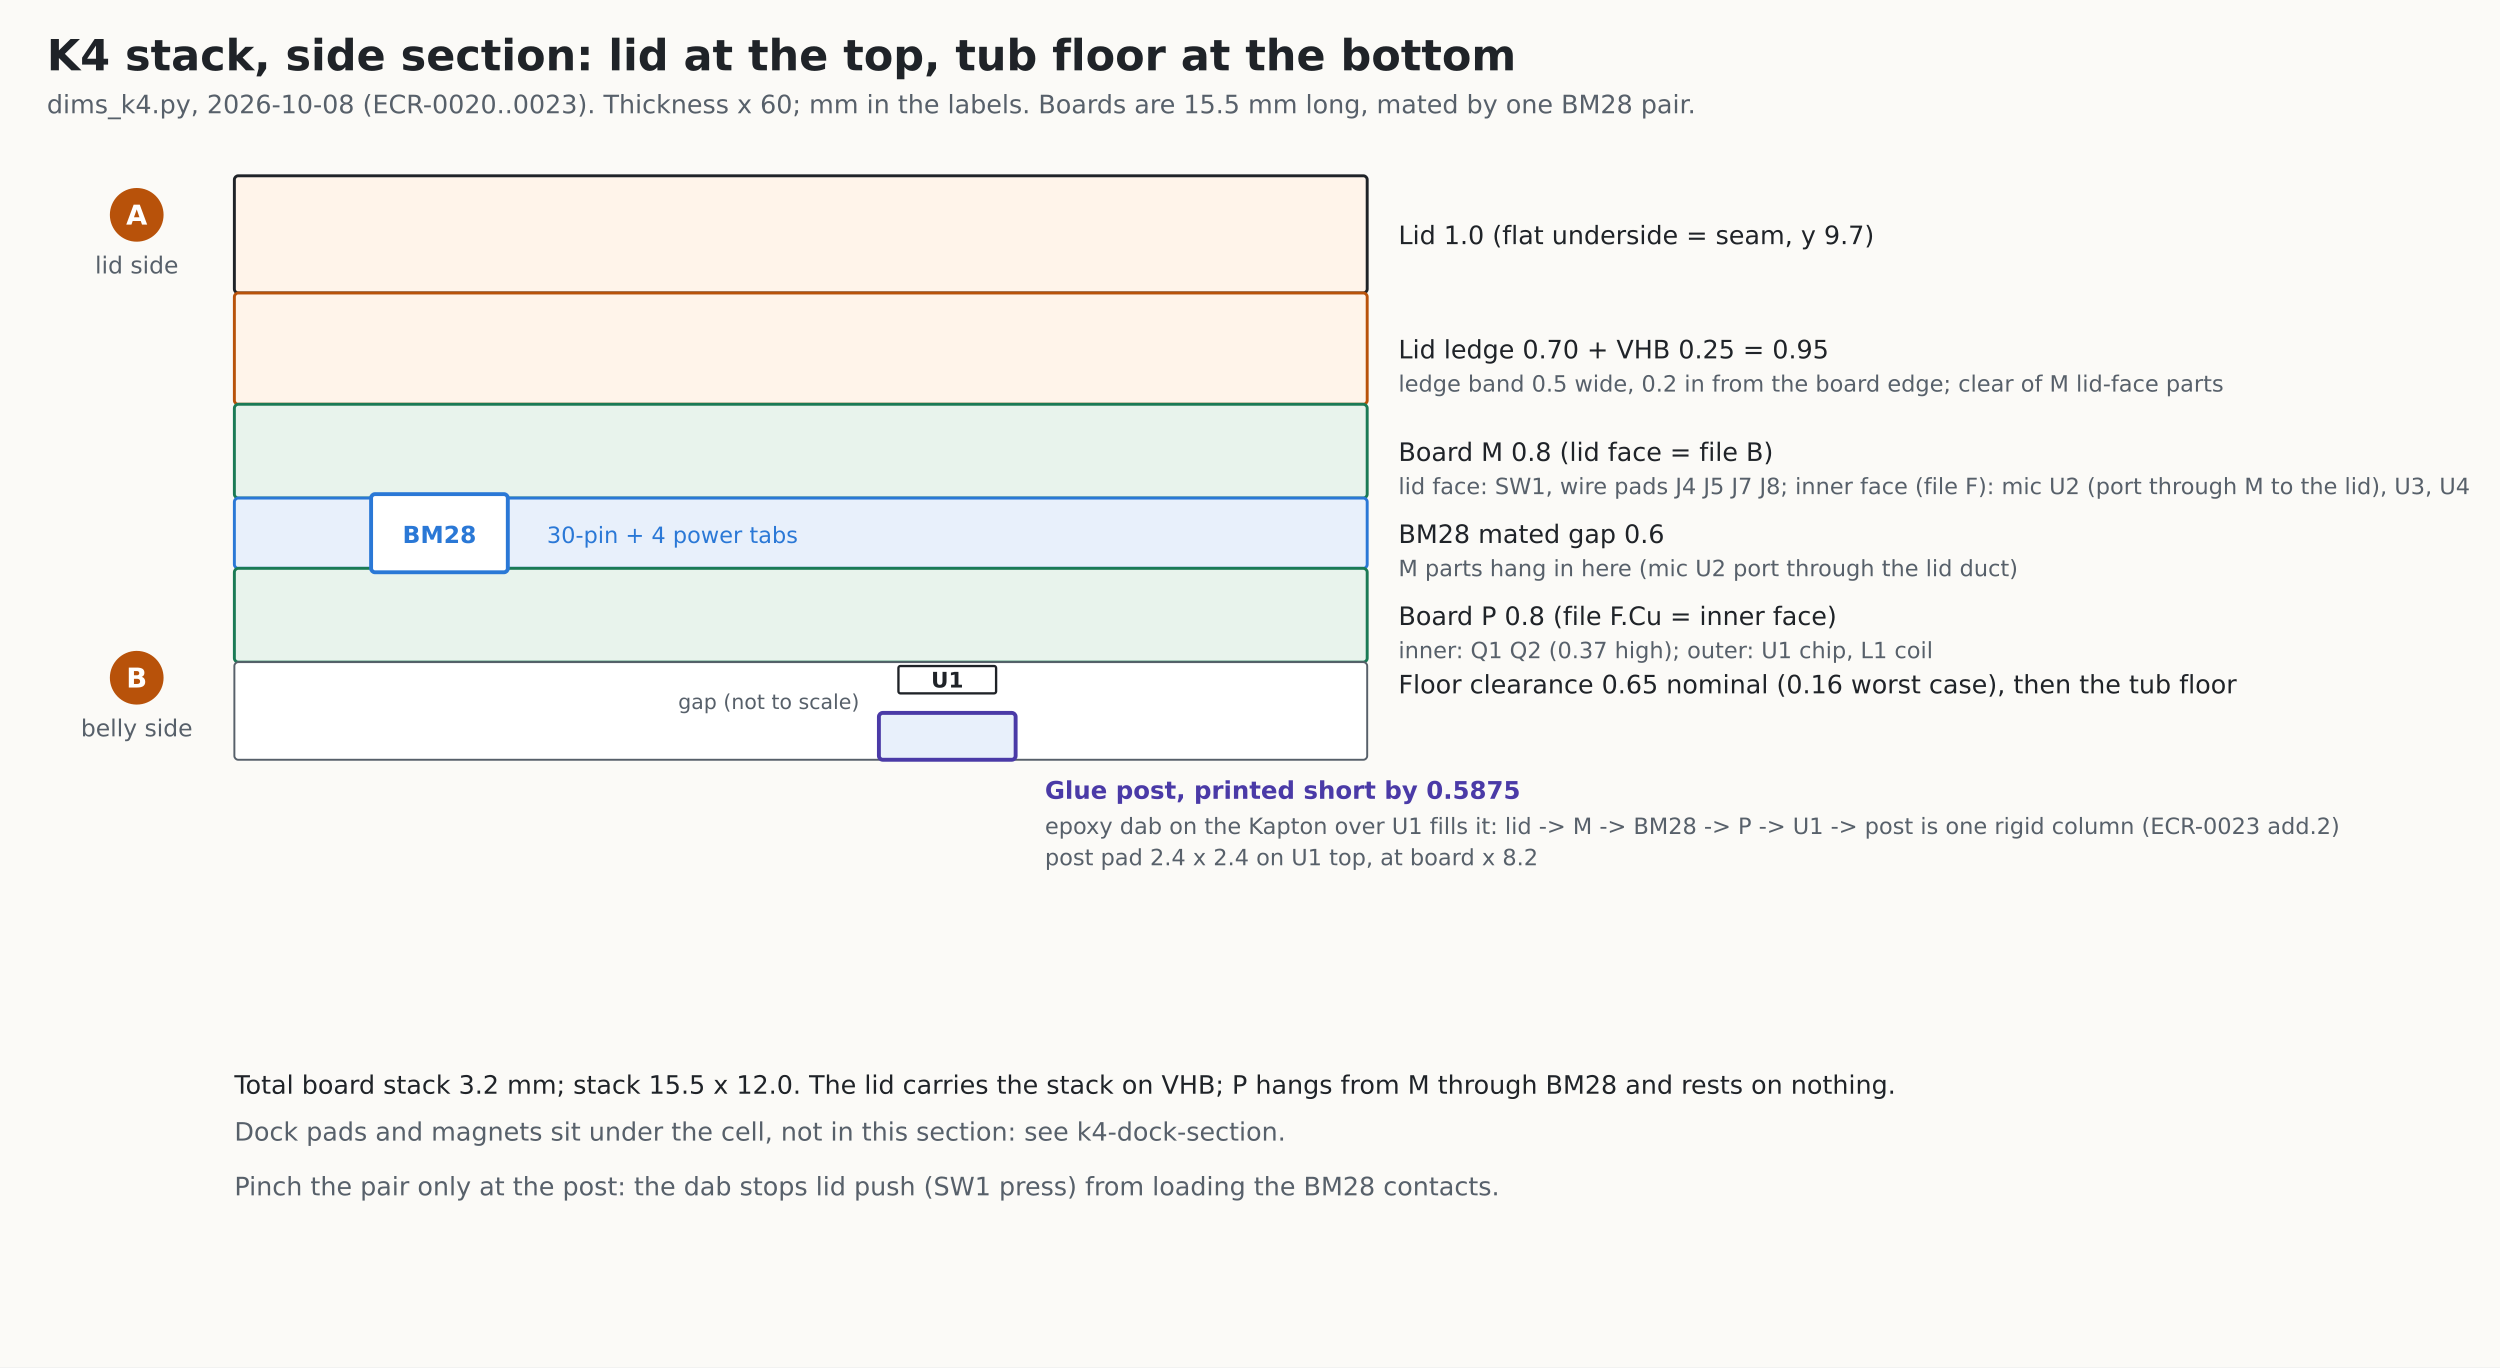
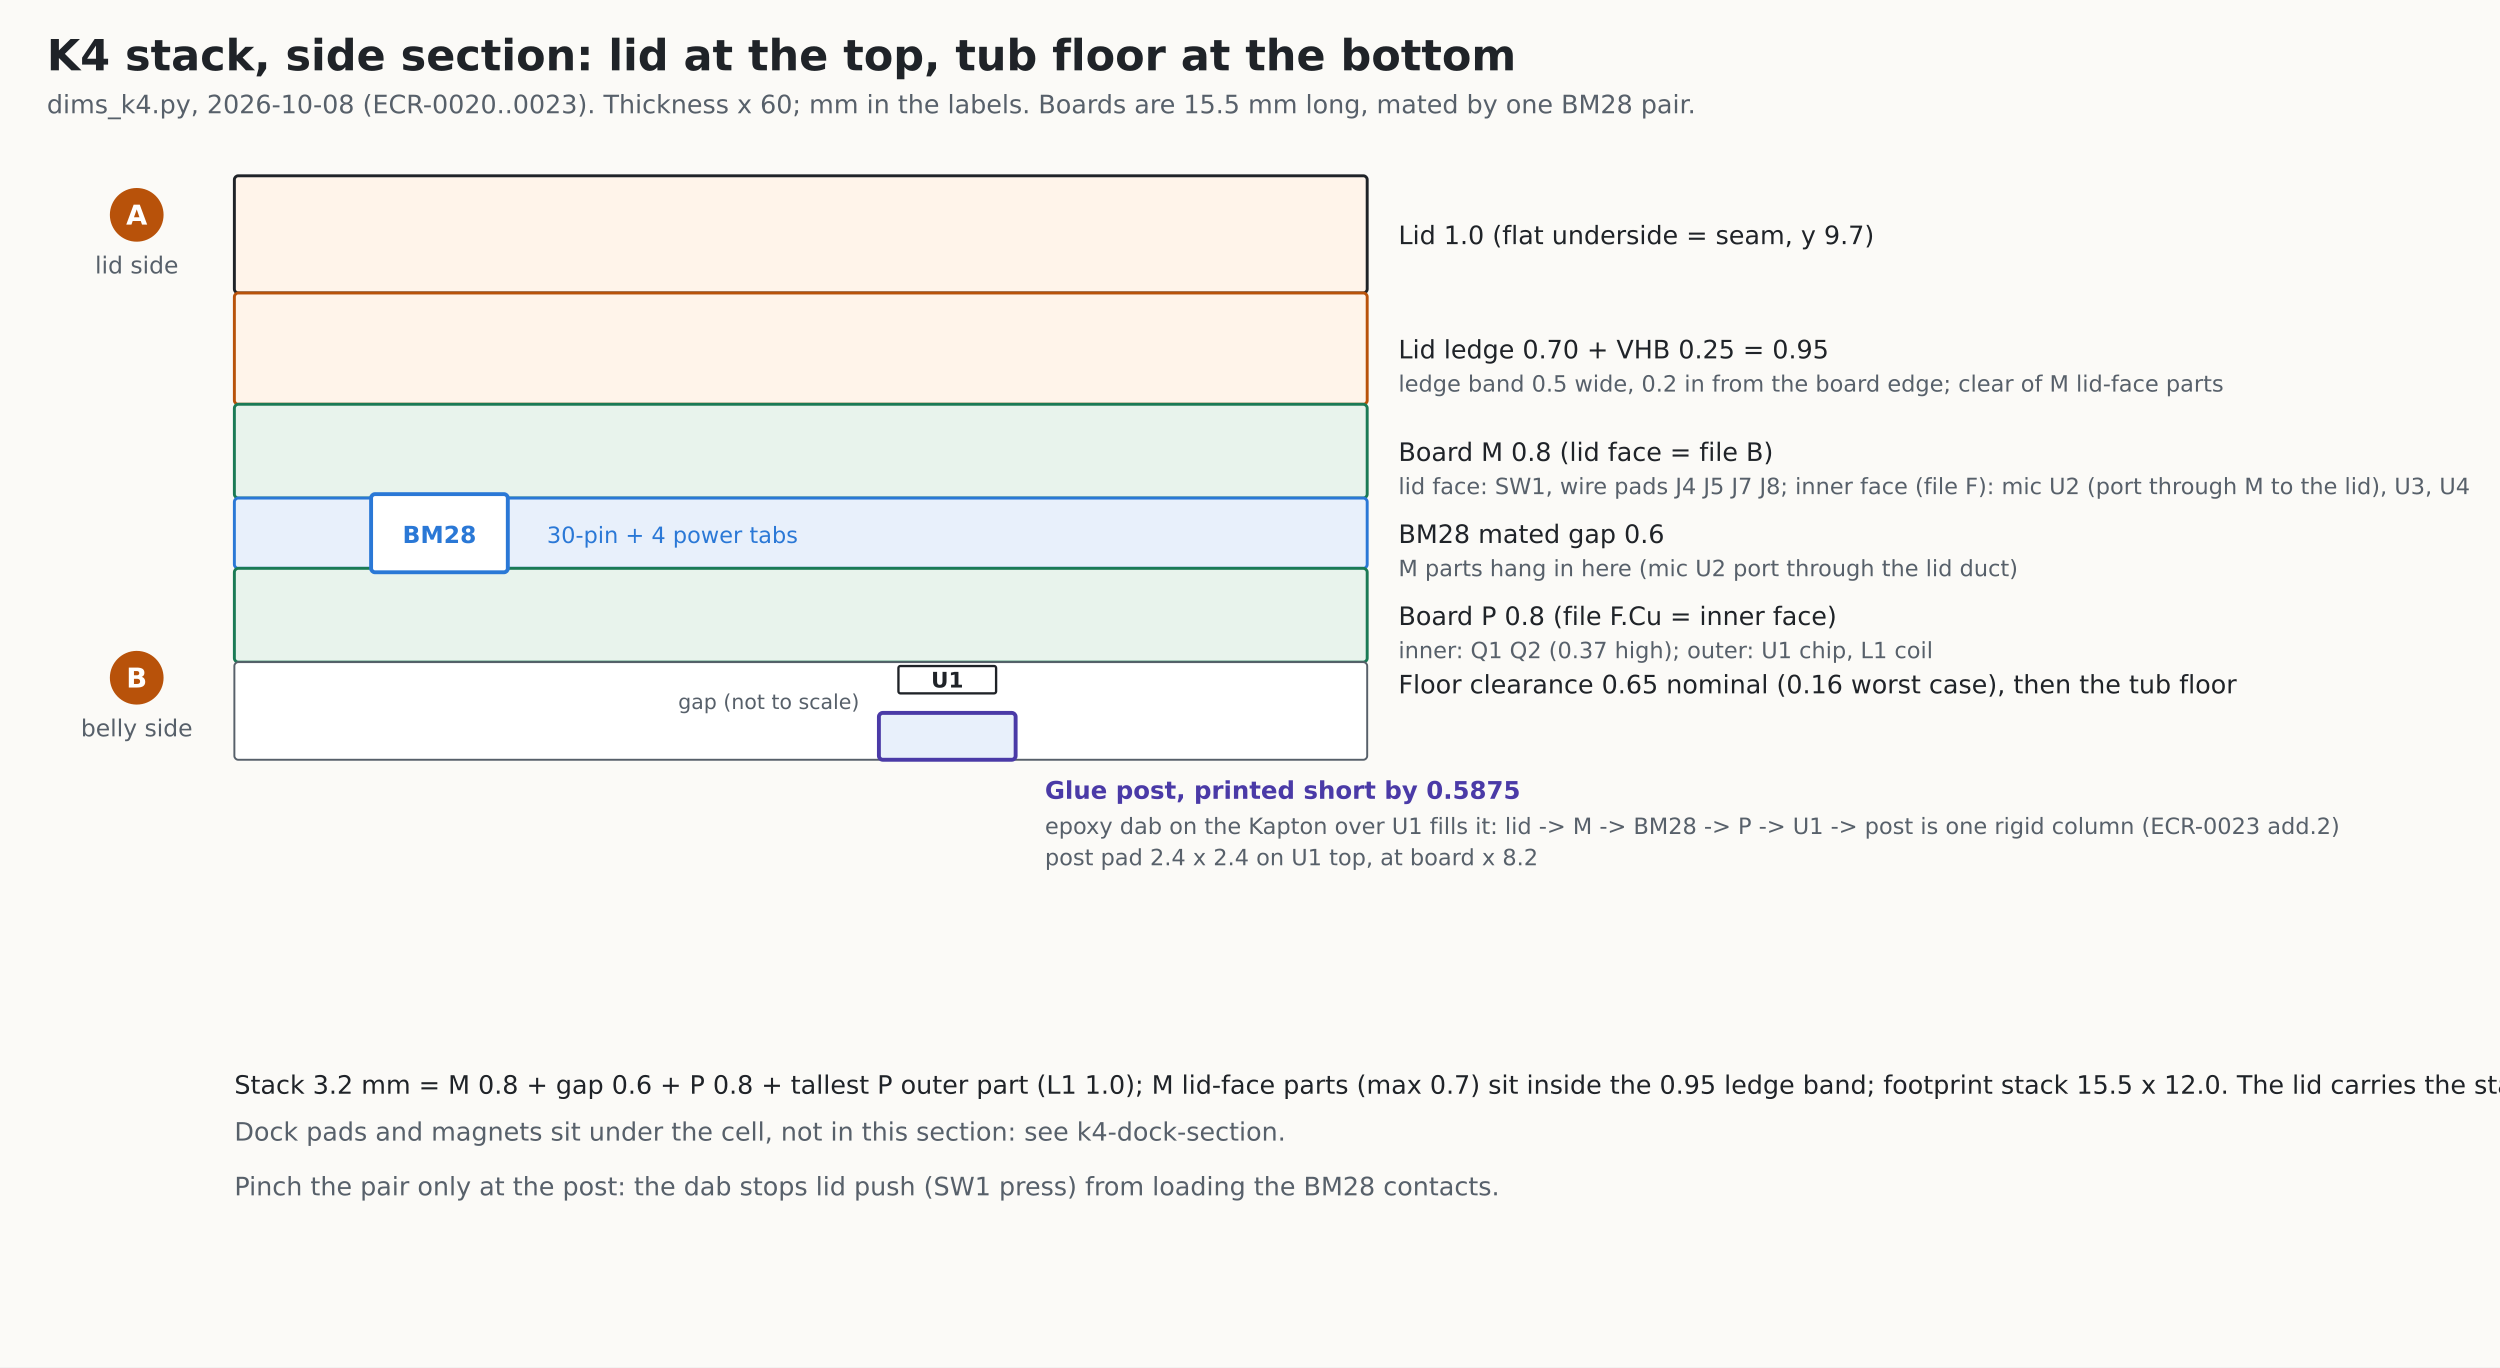
<svg xmlns="http://www.w3.org/2000/svg" viewBox="0 0 1280 700" width="1280" height="700" font-family="DejaVu Sans, sans-serif">
  <rect width="1280" height="700" fill="#fbfaf7" />
  <text x="24" y="36" font-size="22" fill="#1f2328" font-weight="bold" text-anchor="start">K4 stack, side section: lid at the top, tub floor at the bottom</text>
  <text x="24" y="58" font-size="13" fill="#57606a" font-weight="normal" text-anchor="start">dims_k4.py, 2026-10-08 (ECR-0020..0023). Thickness x 60; mm in the labels. Boards are 15.5 mm long, mated by one BM28 pair.</text>
  <rect x="120" y="90" width="580" height="60.0" rx="2" fill="#fff4ea" stroke="#1f2328" stroke-width="1.5" />
  <text x="716" y="125.0" font-size="13" fill="#1f2328" font-weight="normal" text-anchor="start">Lid 1.0 (flat underside = seam, y 9.7)</text>
  <rect x="120" y="150.0" width="580" height="57.0" rx="2" fill="#fff4ea" stroke="#b8520a" stroke-width="1.5" />
  <text x="716" y="183.5" font-size="13" fill="#1f2328" font-weight="normal" text-anchor="start">Lid ledge 0.70 + VHB 0.25 = 0.95</text>
  <text x="716" y="200.5" font-size="11.5" fill="#57606a" font-weight="normal" text-anchor="start">ledge band 0.5 wide, 0.2 in from the board edge; clear of M lid-face parts</text>
  <rect x="120" y="207.0" width="580" height="48.0" rx="2" fill="#e8f3ec" stroke="#1a7a55" stroke-width="1.5" />
  <text x="716" y="236.0" font-size="13" fill="#1f2328" font-weight="normal" text-anchor="start">Board M 0.8 (lid face = file B)</text>
  <text x="716" y="253.0" font-size="11.5" fill="#57606a" font-weight="normal" text-anchor="start">lid face: SW1, wire pads J4 J5 J7 J8; inner face (file F): mic U2 (port through M to the lid), U3, U4</text>
  <rect x="120" y="255.0" width="580" height="36.0" rx="2" fill="#e8f0fb" stroke="#2a78d6" stroke-width="1.5" />
  <text x="716" y="278.0" font-size="13" fill="#1f2328" font-weight="normal" text-anchor="start">BM28 mated gap 0.6</text>
  <text x="716" y="295.0" font-size="11.5" fill="#57606a" font-weight="normal" text-anchor="start">M parts hang in here (mic U2 port through the lid duct)</text>
  <rect x="120" y="291.0" width="580" height="48.0" rx="2" fill="#e8f3ec" stroke="#1a7a55" stroke-width="1.5" />
  <text x="716" y="320.0" font-size="13" fill="#1f2328" font-weight="normal" text-anchor="start">Board P 0.8 (file F.Cu = inner face)</text>
  <text x="716" y="337.0" font-size="11.5" fill="#57606a" font-weight="normal" text-anchor="start">inner: Q1 Q2 (0.37 high); outer: U1 chip, L1 coil</text>
  <rect x="120" y="339.0" width="580" height="50" rx="2" fill="#ffffff" stroke="#57606a" stroke-width="1" />
  <text x="716" y="355.0" font-size="13" fill="#1f2328" font-weight="normal" text-anchor="start">Floor clearance 0.65 nominal (0.16 worst case), then the tub floor</text>
  <rect x="190" y="253.0" width="70" height="40.0" rx="2" fill="#ffffff" stroke="#2a78d6" stroke-width="2" />
  <text x="225" y="278.0" font-size="12" fill="#2a78d6" font-weight="bold" text-anchor="middle">BM28</text>
  <text x="280" y="278.0" font-size="11.5" fill="#2a78d6" font-weight="normal" text-anchor="start">30-pin + 4 power tabs</text>
  <rect x="450" y="365.0" width="70" height="24" rx="2" fill="#e8f0fb" stroke="#4a3aa7" stroke-width="2" />
  <rect x="460" y="341.0" width="50" height="14" rx="1" fill="#ffffff" stroke="#1f2328" stroke-width="1.2" />
  <text x="485" y="352.0" font-size="11" fill="#1f2328" font-weight="bold" text-anchor="middle">U1</text>
  <text x="440" y="363.0" font-size="10.5" fill="#57606a" font-weight="normal" text-anchor="end">gap (not to scale)</text>
  <text x="535" y="409.0" font-size="12.5" fill="#4a3aa7" font-weight="bold" text-anchor="start">Glue post, printed short by 0.5875</text>
  <text x="535" y="427.0" font-size="11.5" fill="#57606a" font-weight="normal" text-anchor="start">epoxy dab on the Kapton over U1 fills it: lid -&gt; M -&gt; BM28 -&gt; P -&gt; U1 -&gt; post is one rigid column (ECR-0023 add.2)</text>
  <text x="535" y="443.0" font-size="11.5" fill="#57606a" font-weight="normal" text-anchor="start">post pad 2.4 x 2.4 on U1 top, at board x 8.2</text>
  <circle cx="70" cy="110" r="13" fill="#b8520a" stroke="#b8520a" stroke-width="1.5" />
  <text x="70" y="115" font-size="14" fill="#ffffff" font-weight="bold" text-anchor="middle">A</text>
  <text x="70" y="140" font-size="12" fill="#57606a" font-weight="normal" text-anchor="middle">lid side</text>
  <circle cx="70" cy="347.0" r="13" fill="#b8520a" stroke="#b8520a" stroke-width="1.5" />
  <text x="70" y="352.0" font-size="14" fill="#ffffff" font-weight="bold" text-anchor="middle">B</text>
  <text x="70" y="377.0" font-size="12" fill="#57606a" font-weight="normal" text-anchor="middle">belly side</text>
-   <text x="120" y="560" font-size="13" fill="#1f2328" font-weight="normal" text-anchor="start">Total board stack 3.2 mm; stack 15.5 x 12.0. The lid carries the stack on VHB; P hangs from M through BM28 and rests on nothing.</text>
+   <text x="120" y="560" font-size="13" fill="#1f2328" font-weight="normal" text-anchor="start">Stack 3.2 mm = M 0.8 + gap 0.6 + P 0.8 + tallest P outer part (L1 1.0); M lid-face parts (max 0.7) sit inside the 0.95 ledge band; footprint stack 15.5 x 12.0. The lid carries the stack on VHB; P hangs from M through BM28 and rests on nothing.</text>
  <text x="120" y="584" font-size="13" fill="#57606a" font-weight="normal" text-anchor="start">Dock pads and magnets sit under the cell, not in this section: see k4-dock-section.</text>
  <text x="120" y="612" font-size="13" fill="#57606a" font-weight="normal" text-anchor="start">Pinch the pair only at the post: the dab stops lid push (SW1 press) from loading the BM28 contacts.</text>
</svg>
